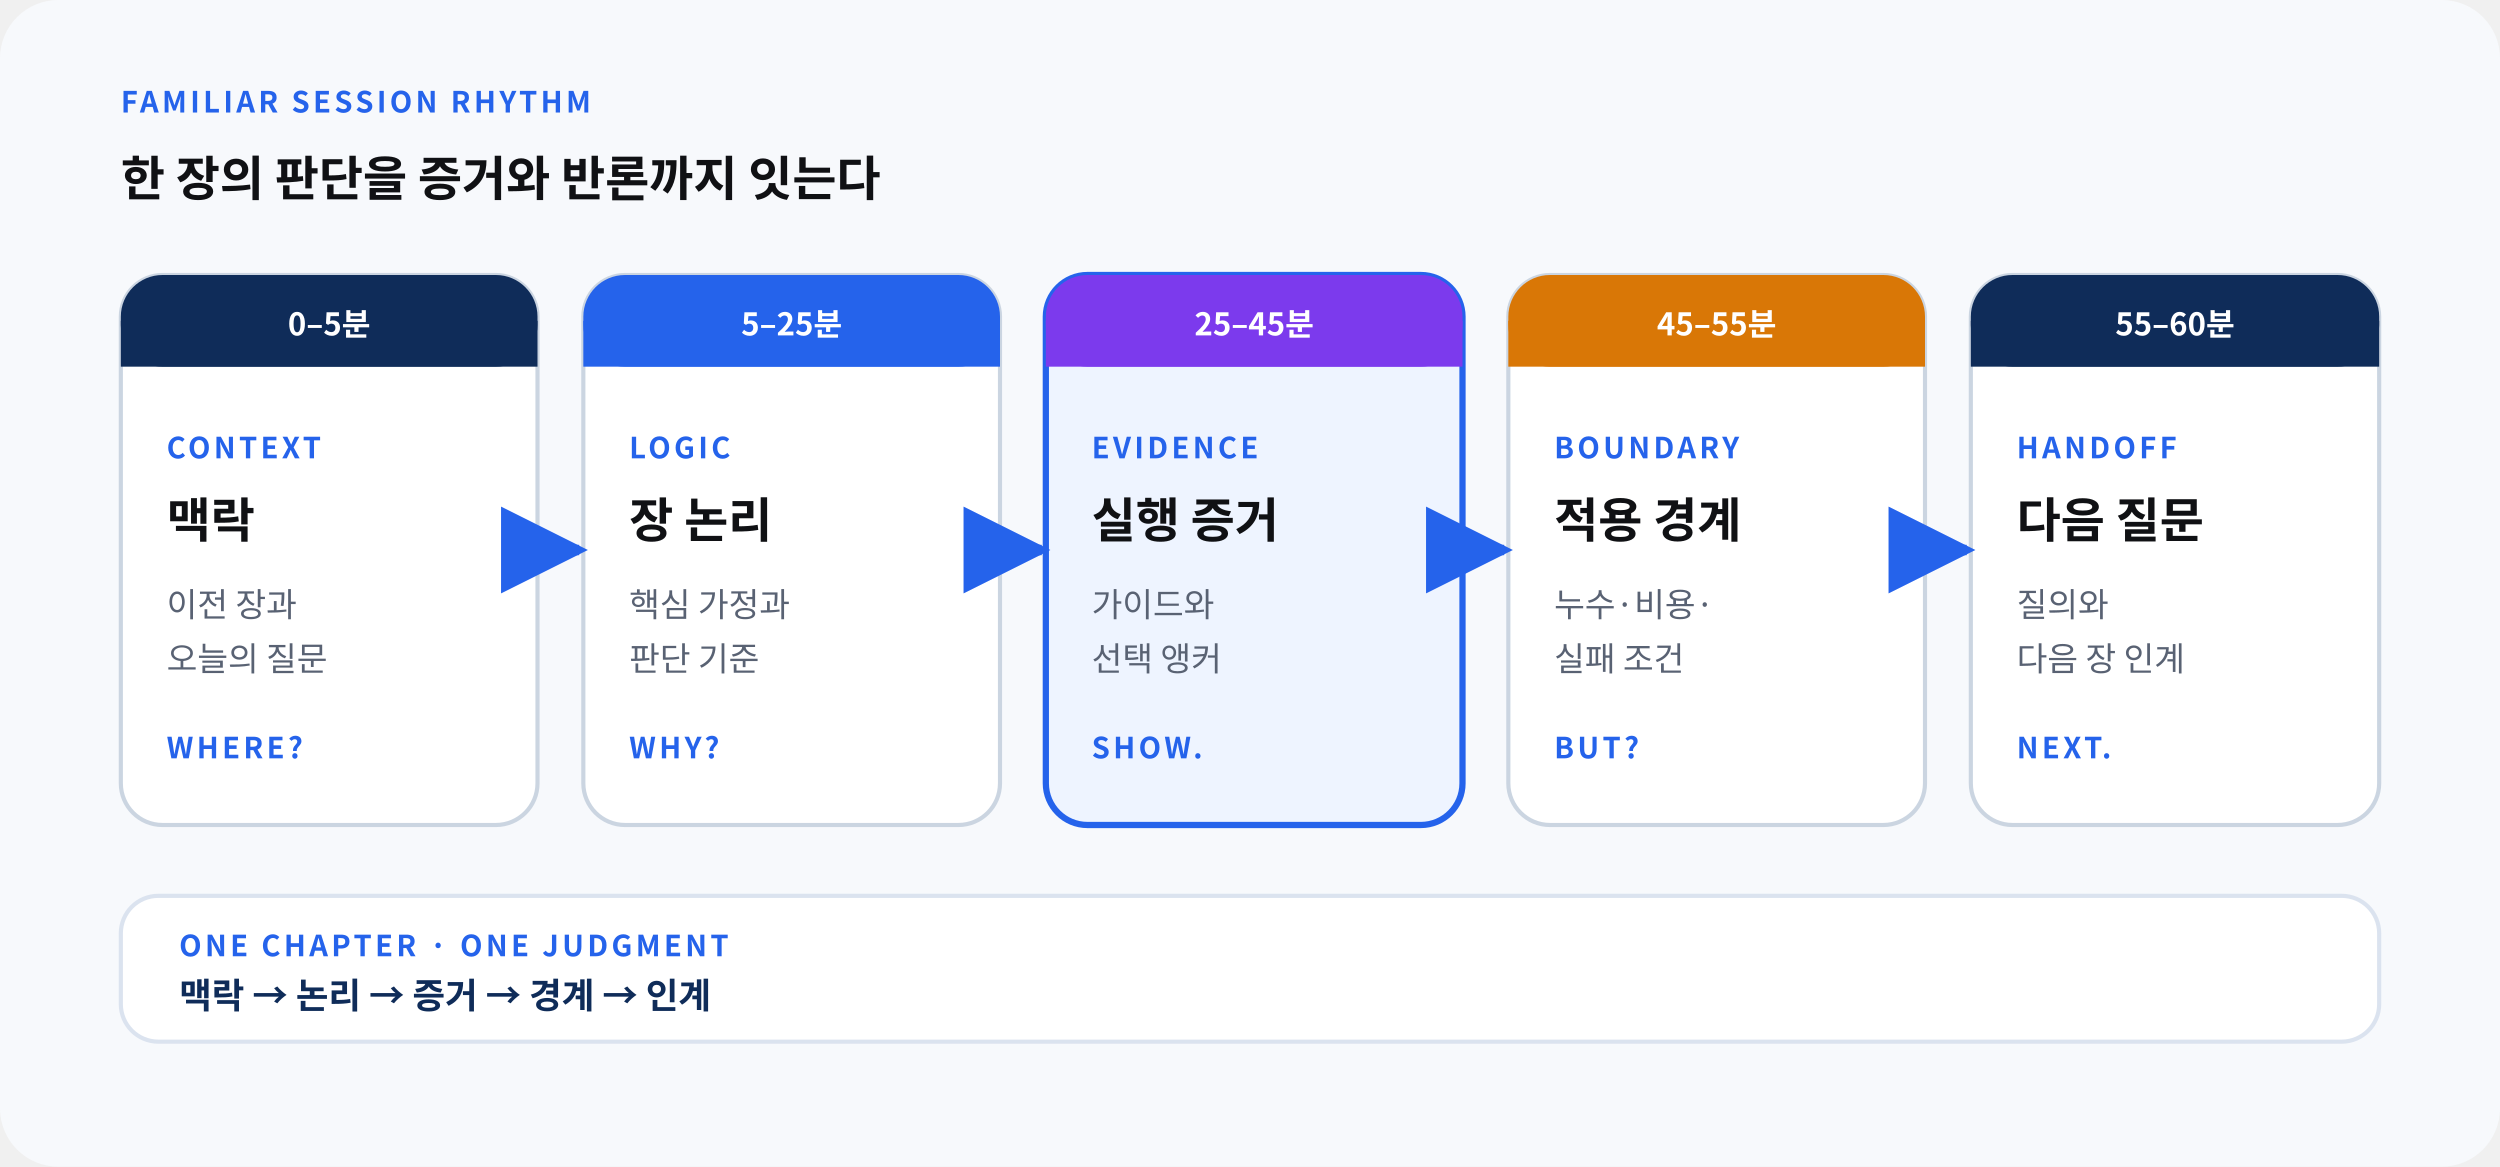
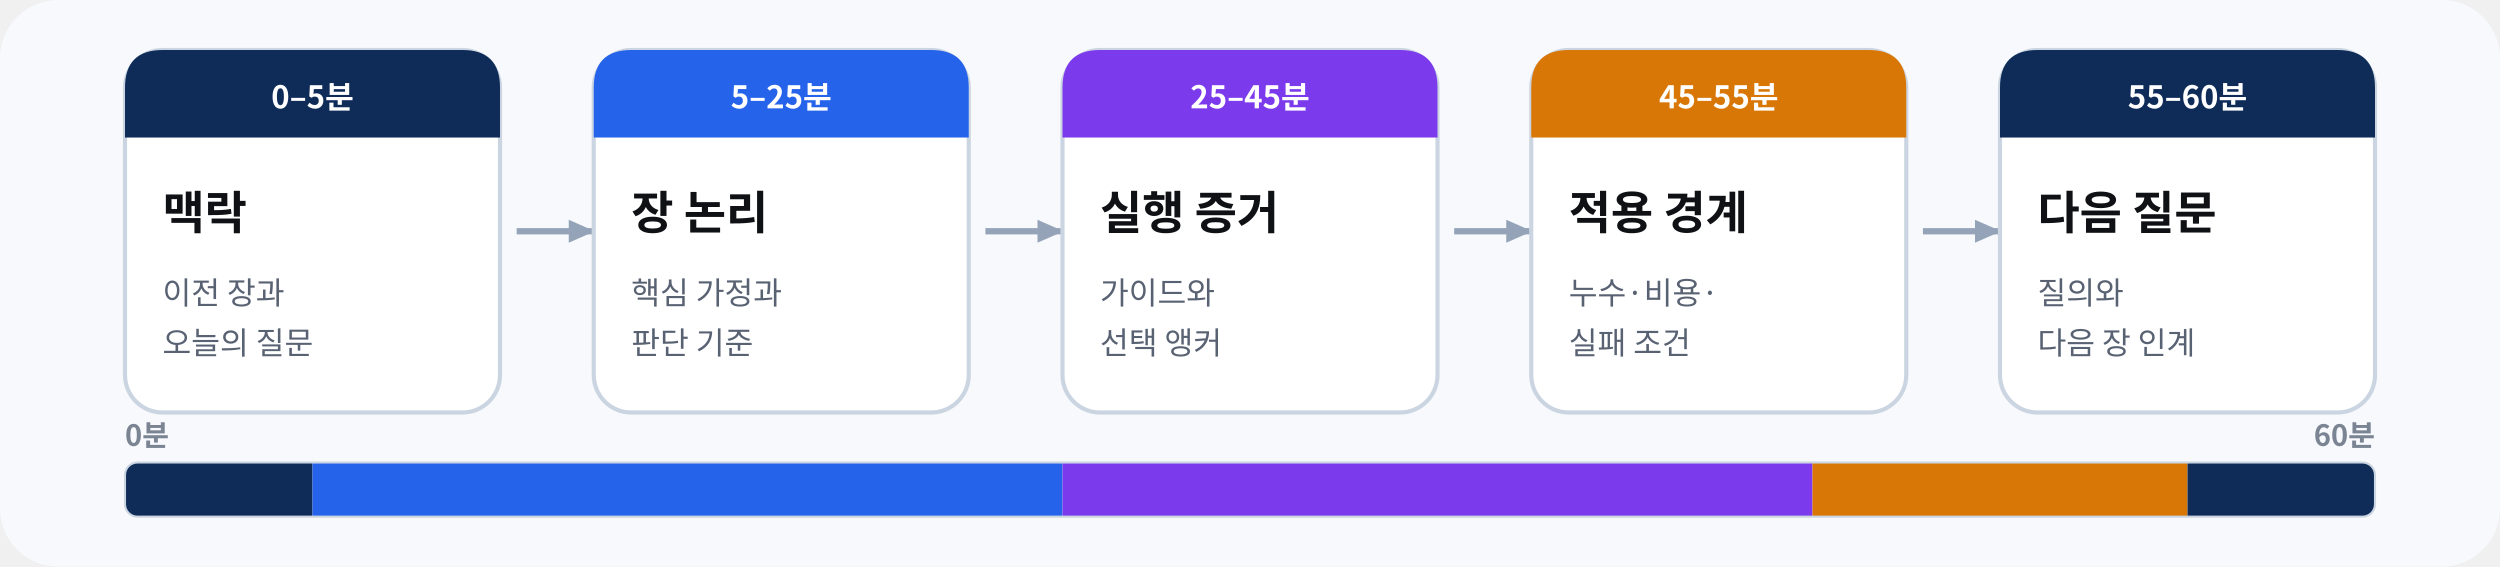
- <svg xmlns="http://www.w3.org/2000/svg" viewBox="0 0 1200 560" role="img" aria-labelledby="title desc">
+ <svg xmlns="http://www.w3.org/2000/svg" viewBox="0 0 1200 272" role="img" aria-labelledby="title desc">
  <defs>
-     <marker id="arrow" viewBox="0 0 12 12" refX="10" refY="6" markerWidth="10" markerHeight="10" orient="auto">
-       <path d="M1 1 L11 6 L1 11 Z" fill="#2563eb" />
+     <marker id="flow" markerUnits="userSpaceOnUse" viewBox="0 0 13 12" refX="12" refY="6" markerWidth="13" markerHeight="12" orient="auto">
+       <path d="M0 0.5 L12.5 6 L0 11.5 Z" fill="#94a3b8" />
    </marker>
  </defs>
-   <style>text{font-family:'Noto Sans CJK KR','Apple SD Gothic Neo','Malgun Gothic','Noto Sans KR',NanumGothic,Inter,system-ui,sans-serif}.tag{font-size:14px;font-weight:900;fill:#2563eb;letter-spacing:1.6px}.h{font-size:23px;font-weight:900;fill:#101114}.b{font-size:16px;fill:#596273}.time{font-size:15px;font-weight:900;fill:#fff}.foot{font-size:17px;font-weight:850;fill:#0f2c59}</style>
-   <rect width="1200" height="560" rx="28" fill="#f7f9fc" />
-   <text x="58" y="54" class="tag">FAMILIAR SESSION RHYTHM</text>
-   <text x="58" y="94" class="h">한 장의 판단을 증거와 반론까지 잇는다</text>
-   <g transform="translate(58 132)">
-     <rect width="200" height="264" rx="20" fill="#fff" stroke="#cbd5e1" stroke-width="2" />
-     <rect width="200" height="44" rx="20" fill="#0f2c59" />
-     <rect y="22" width="200" height="22" fill="#0f2c59" />
-     <text x="100" y="29" text-anchor="middle" class="time">0–5분</text>
-     <text x="22" y="88" class="tag">CONTEXT</text>
-     <text x="22" y="126" class="h">맥락</text>
-     <text x="22" y="164" class="b">이전 장과</text>
-     <text x="22" y="190" class="b">오늘의 질문</text>
-     <text x="22" y="232" class="tag">WHERE?</text>
+   <style>text{font-family:'Noto Sans CJK KR','Apple SD Gothic Neo','Malgun Gothic','Noto Sans KR',NanumGothic,Inter,system-ui,sans-serif}.time{font-size:15px;font-weight:900;fill:#fff}.h{font-size:22px;font-weight:900;fill:#101114}.b{font-size:15px;fill:#596273}.axis{font-size:14px;font-weight:800;fill:#7b8493}.an-s{text-anchor:start}.an-m{text-anchor:middle}.an-e{text-anchor:end}</style>
+   <rect width="1200" height="272" rx="28" fill="#f7f9fc" />
+   <g transform="translate(60 24)">
+     <rect x="0" y="0" width="180" height="174" rx="18" fill="#fff" stroke="#cbd5e1" stroke-width="2" />
+     <path d="M0 18 Q0 0 18 0 H162 Q180 0 180 18 V42 H0 Z" fill="#0f2c59" />
+     <text class="time an-m" x="90" y="28">0–5분</text>
+     <text class="h an-s" x="18" y="86">맥락</text>
+     <text class="b an-s" x="18" y="122">이전 장과</text>
+     <text class="b an-s" x="18" y="146">오늘의 질문</text>
  </g>
-   <g transform="translate(280 132)">
-     <rect width="200" height="264" rx="20" fill="#fff" stroke="#cbd5e1" stroke-width="2" />
-     <rect width="200" height="44" rx="20" fill="#2563eb" />
-     <rect y="22" width="200" height="22" fill="#2563eb" />
-     <text x="100" y="29" text-anchor="middle" class="time">5–25분</text>
-     <text x="22" y="88" class="tag">LOGIC</text>
-     <text x="22" y="126" class="h">장 논리</text>
-     <text x="22" y="164" class="b">핵심 가정과</text>
-     <text x="22" y="190" class="b">판단 기준</text>
-     <text x="22" y="232" class="tag">WHY?</text>
+   <path d="M248 111 H285" fill="none" stroke="#94a3b8" stroke-width="3" marker-end="url(#flow)" />
+   <g transform="translate(285 24)">
+     <rect x="0" y="0" width="180" height="174" rx="18" fill="#fff" stroke="#cbd5e1" stroke-width="2" />
+     <path d="M0 18 Q0 0 18 0 H162 Q180 0 180 18 V42 H0 Z" fill="#2563eb" />
+     <text class="time an-m" x="90" y="28">5–25분</text>
+     <text class="h an-s" x="18" y="86">장 논리</text>
+     <text class="b an-s" x="18" y="122">핵심 가정과</text>
+     <text class="b an-s" x="18" y="146">판단 기준</text>
  </g>
-   <g transform="translate(502 132)">
-     <rect width="200" height="264" rx="20" fill="#eef4ff" stroke="#2563eb" stroke-width="3" />
-     <rect width="200" height="44" rx="20" fill="#7c3aed" />
-     <rect y="22" width="200" height="22" fill="#7c3aed" />
-     <text x="100" y="29" text-anchor="middle" class="time">25–45분</text>
-     <text x="22" y="88" class="tag">EVIDENCE</text>
-     <text x="22" y="126" class="h">실행 증거</text>
-     <text x="22" y="164" class="b">가이드와</text>
-     <text x="22" y="190" class="b">선택 앵커</text>
-     <text x="22" y="232" class="tag">SHOW.</text>
+   <path d="M473 111 H510" fill="none" stroke="#94a3b8" stroke-width="3" marker-end="url(#flow)" />
+   <g transform="translate(510 24)">
+     <rect x="0" y="0" width="180" height="174" rx="18" fill="#fff" stroke="#cbd5e1" stroke-width="2" />
+     <path d="M0 18 Q0 0 18 0 H162 Q180 0 180 18 V42 H0 Z" fill="#7c3aed" />
+     <text class="time an-m" x="90" y="28">25–45분</text>
+     <text class="h an-s" x="18" y="86">실행 증거</text>
+     <text class="b an-s" x="18" y="122">가이드와</text>
+     <text class="b an-s" x="18" y="146">선택 앵커</text>
  </g>
-   <g transform="translate(724 132)">
-     <rect width="200" height="264" rx="20" fill="#fff" stroke="#cbd5e1" stroke-width="2" />
-     <rect width="200" height="44" rx="20" fill="#d97706" />
-     <rect y="22" width="200" height="22" fill="#d97706" />
-     <text x="100" y="29" text-anchor="middle" class="time">45–55분</text>
-     <text x="22" y="88" class="tag">BOUNDARY</text>
-     <text x="22" y="126" class="h">적용 경계</text>
-     <text x="22" y="164" class="b">누수·비용·</text>
-     <text x="22" y="190" class="b">실패 조건</text>
-     <text x="22" y="232" class="tag">BUT?</text>
+   <path d="M698 111 H735" fill="none" stroke="#94a3b8" stroke-width="3" marker-end="url(#flow)" />
+   <g transform="translate(735 24)">
+     <rect x="0" y="0" width="180" height="174" rx="18" fill="#fff" stroke="#cbd5e1" stroke-width="2" />
+     <path d="M0 18 Q0 0 18 0 H162 Q180 0 180 18 V42 H0 Z" fill="#d97706" />
+     <text class="time an-m" x="90" y="28">45–55분</text>
+     <text class="h an-s" x="18" y="86">적용 경계</text>
+     <text class="b an-s" x="18" y="122">누수·비용·</text>
+     <text class="b an-s" x="18" y="146">실패 조건</text>
  </g>
-   <g transform="translate(946 132)">
-     <rect width="196" height="264" rx="20" fill="#fff" stroke="#cbd5e1" stroke-width="2" />
-     <rect width="196" height="44" rx="20" fill="#0f2c59" />
-     <rect y="22" width="196" height="22" fill="#0f2c59" />
-     <text x="98" y="29" text-anchor="middle" class="time">55–60분</text>
-     <text x="22" y="88" class="tag">HANDOFF</text>
-     <text x="22" y="126" class="h">다음 질문</text>
-     <text x="22" y="164" class="b">질의와</text>
-     <text x="22" y="190" class="b">다음 장 인계</text>
-     <text x="22" y="232" class="tag">NEXT.</text>
+   <path d="M923 111 H960" fill="none" stroke="#94a3b8" stroke-width="3" marker-end="url(#flow)" />
+   <g transform="translate(960 24)">
+     <rect x="0" y="0" width="180" height="174" rx="18" fill="#fff" stroke="#cbd5e1" stroke-width="2" />
+     <path d="M0 18 Q0 0 18 0 H162 Q180 0 180 18 V42 H0 Z" fill="#0f2c59" />
+     <text class="time an-m" x="90" y="28">55–60분</text>
+     <text class="h an-s" x="18" y="86">다음 질문</text>
+     <text class="b an-s" x="18" y="122">질의와</text>
+     <text class="b an-s" x="18" y="146">다음 장 인계</text>
  </g>
-   <g fill="none" stroke="#2563eb" stroke-width="5" marker-end="url(#arrow)">
-     <line x1="258" y1="264" x2="278" y2="264" />
-     <line x1="480" y1="264" x2="500" y2="264" />
-     <line x1="702" y1="264" x2="722" y2="264" />
-     <line x1="924" y1="264" x2="944" y2="264" />
+   <text class="axis an-s" x="60" y="214">0분</text>
+   <text class="axis an-e" x="1140" y="214">60분</text>
+   <clipPath id="band">
+     <rect x="60" y="222" width="1080" height="26" rx="6" />
+   </clipPath>
+   <g clip-path="url(#band)">
+     <rect x="60.0" y="222" width="90.0" height="26" fill="#0f2c59" />
+     <rect x="150.0" y="222" width="360.0" height="26" fill="#2563eb" />
+     <rect x="510.0" y="222" width="360.0" height="26" fill="#7c3aed" />
+     <rect x="870.0" y="222" width="180.0" height="26" fill="#d97706" />
+     <rect x="1050.0" y="222" width="90.0" height="26" fill="#0f2c59" />
  </g>
-   <g transform="translate(58 430)">
-     <rect width="1084" height="70" rx="18" fill="#fff" stroke="#dbe3ef" stroke-width="2" />
-     <text x="28" y="29" class="tag">ONE CHAPTER · ONE JUDGMENT</text>
-     <text x="28" y="54" class="foot">맥락 → 논리 → 증거 → 경계 → 인계</text>
-   </g>
+   <rect x="60" y="222" width="1080" height="26" rx="6" fill="none" stroke="#cbd5e1" />
</svg>
